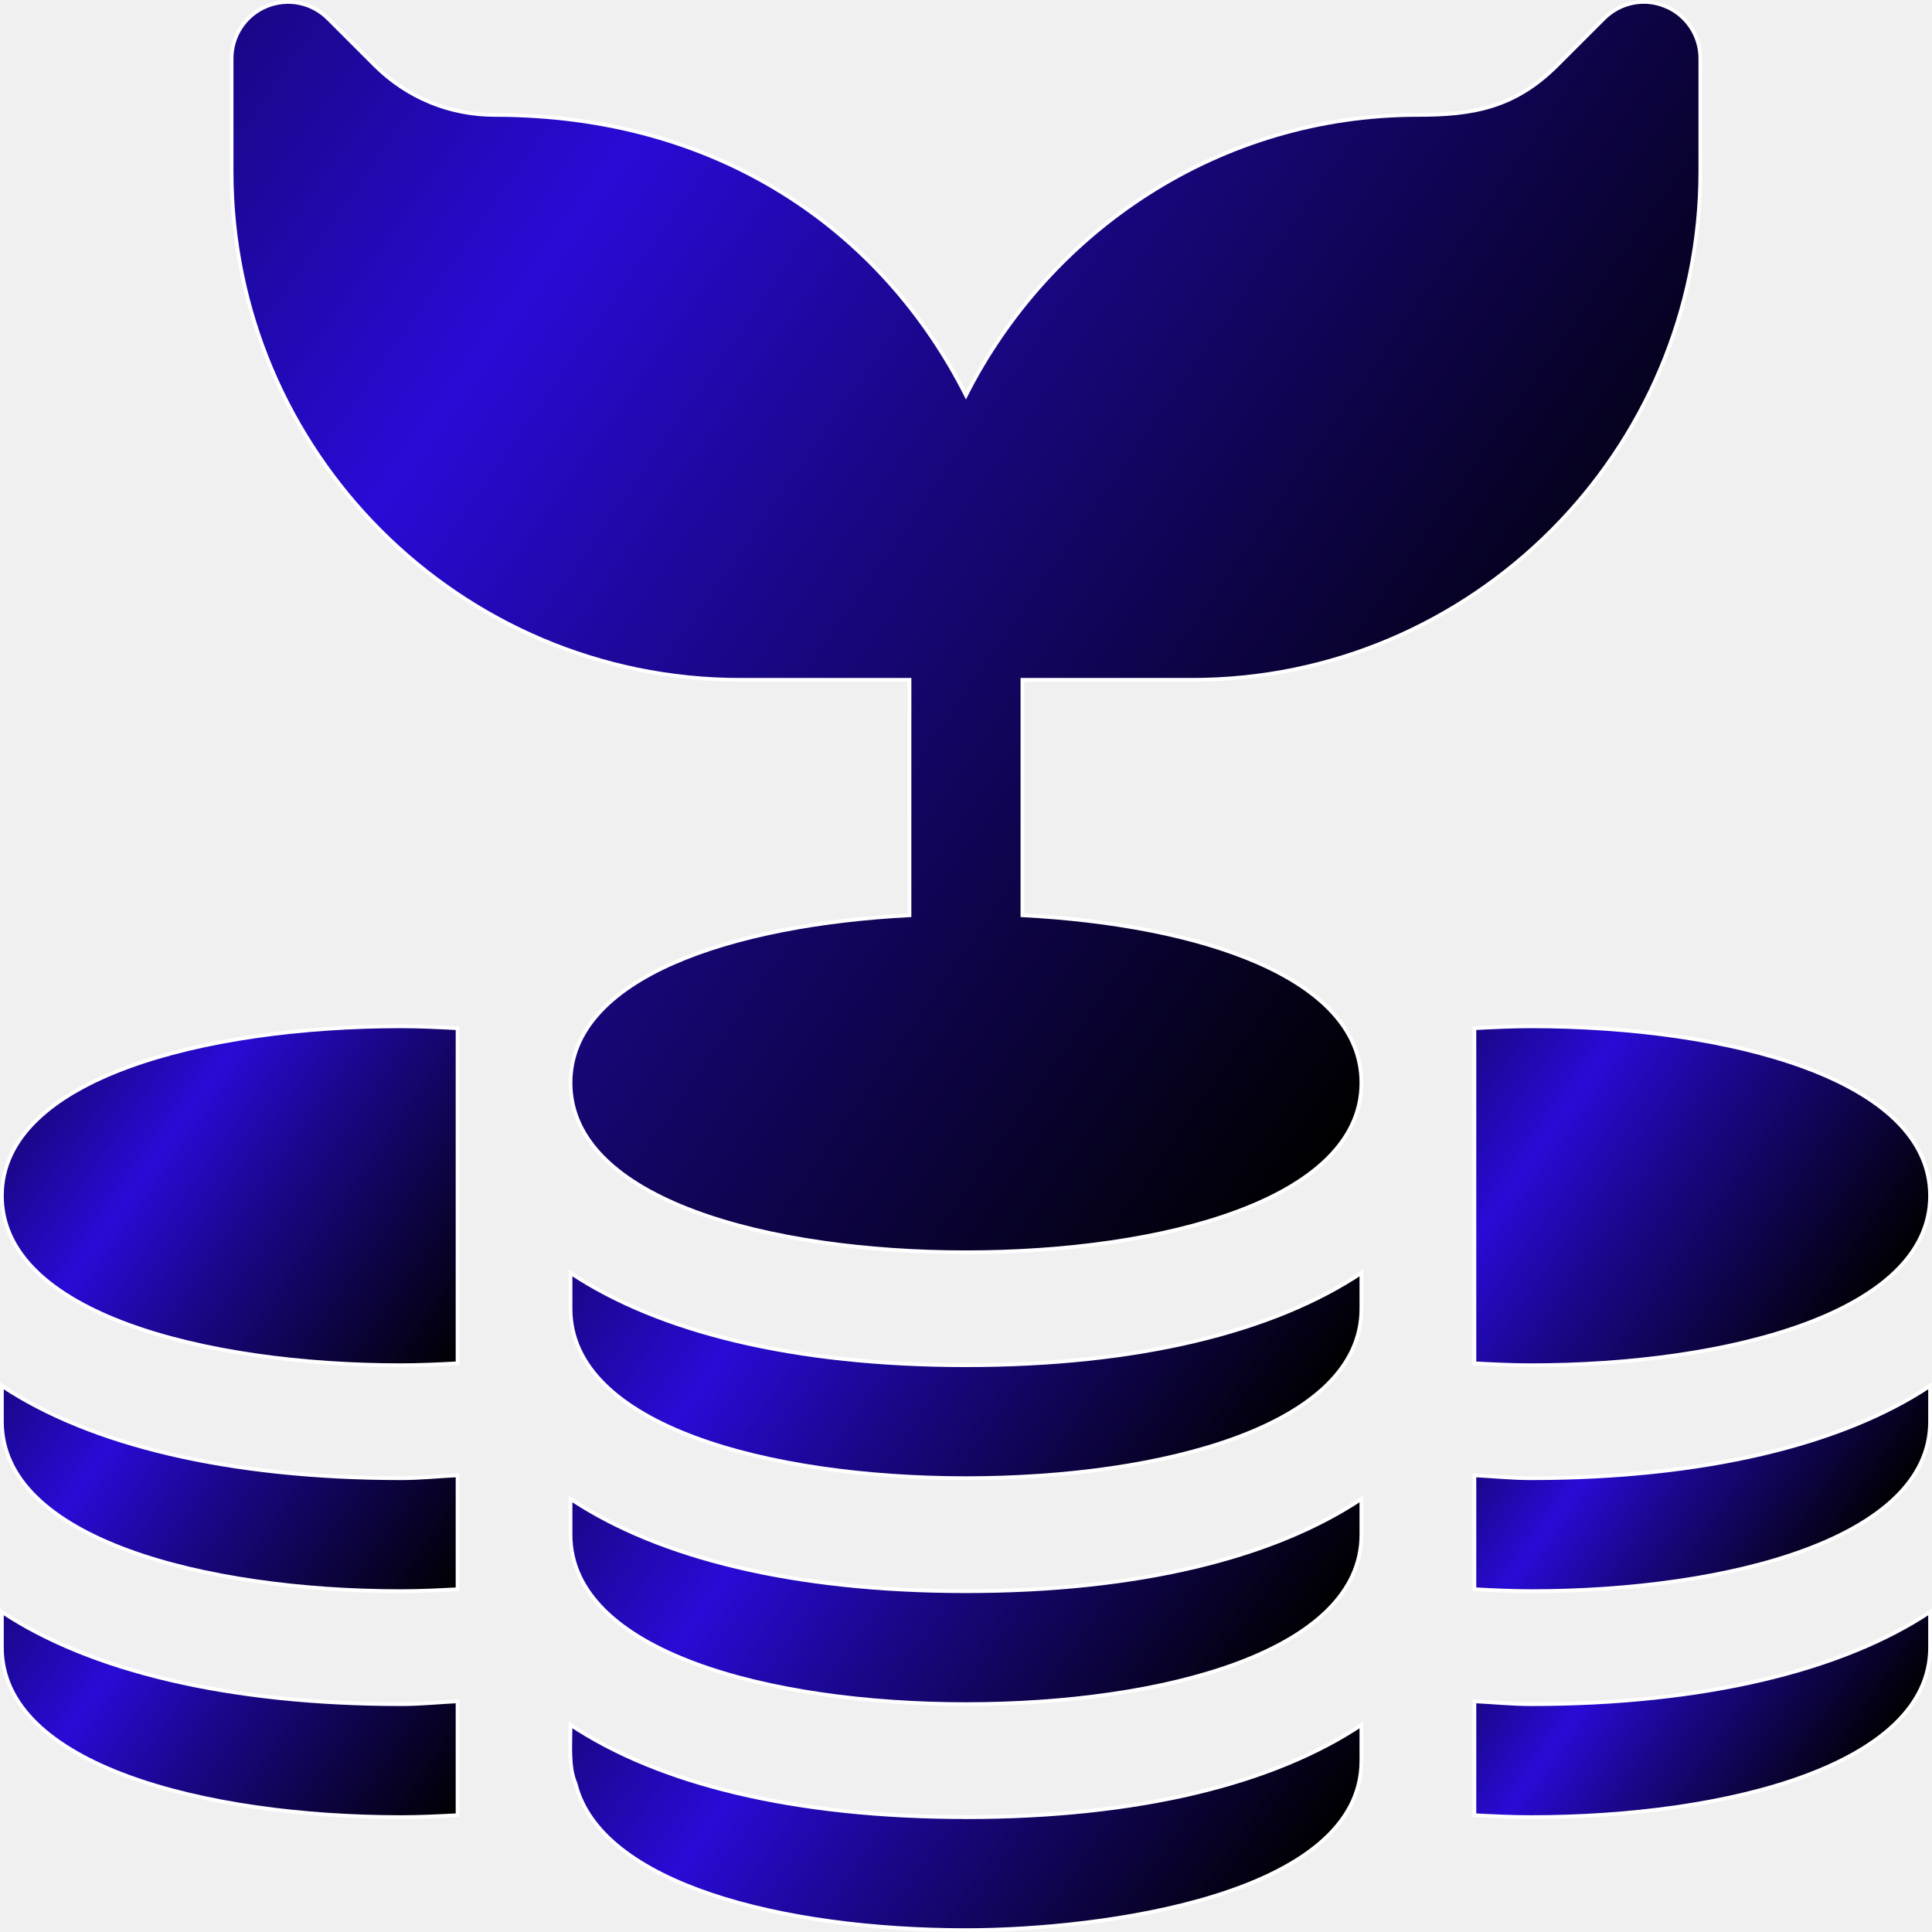
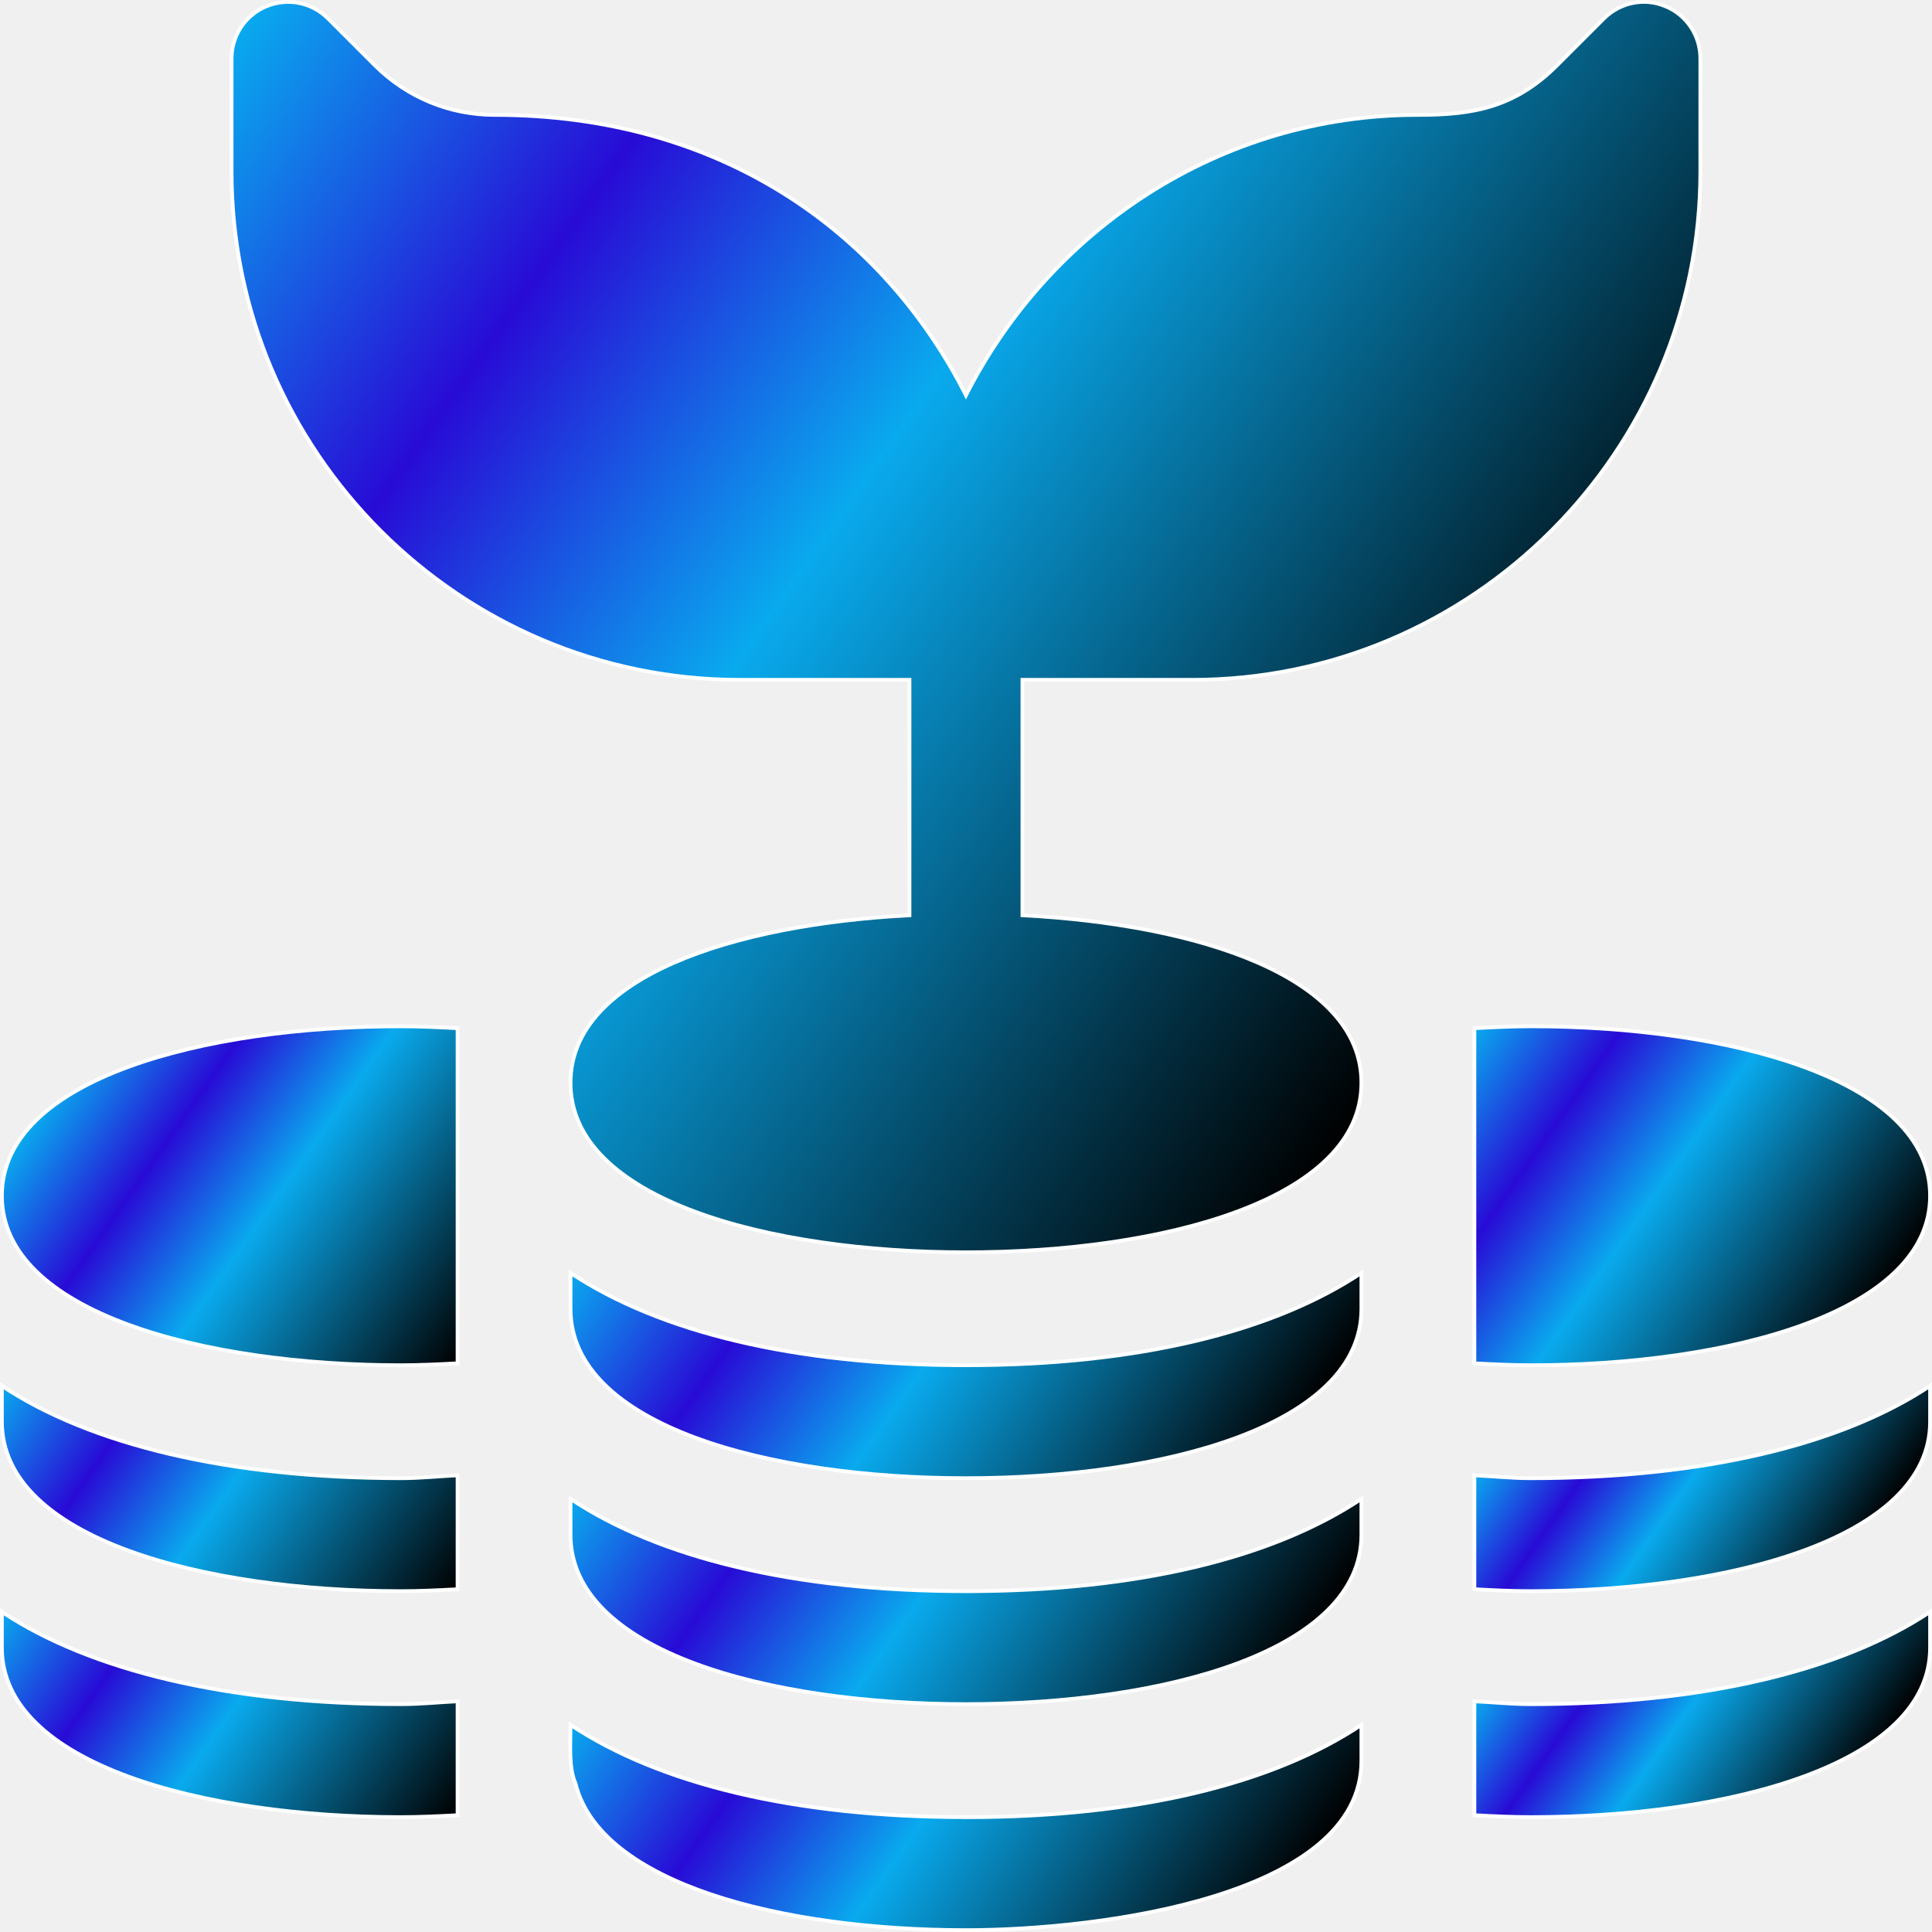
<svg xmlns="http://www.w3.org/2000/svg" xmlns:xlink="http://www.w3.org/1999/xlink" id="Layer_2" data-name="Layer 2" viewBox="0 0 512.99 513">
  <defs>
    <style>
      .cls-1 {
        fill: url(#linear-gradient-8);
      }

      .cls-1, .cls-2, .cls-3, .cls-4, .cls-5, .cls-6, .cls-7, .cls-8, .cls-9, .cls-10 {
        stroke: #fff;
        stroke-miterlimit: 10;
      }

      .cls-2 {
        fill: url(#linear-gradient-4);
      }

      .cls-3 {
        fill: url(#linear-gradient);
      }

      .cls-4 {
        fill: url(#linear-gradient-3);
      }

      .cls-5 {
        fill: url(#linear-gradient-6);
      }

      .cls-6 {
        fill: url(#linear-gradient-7);
      }

      .cls-7 {
        fill: url(#linear-gradient-9);
      }

      .cls-8 {
        fill: url(#linear-gradient-2);
      }

      .cls-9 {
        fill: url(#linear-gradient-5);
      }

      .cls-10 {
        fill: url(#linear-gradient-10);
      }
    </style>
    <linearGradient id="linear-gradient" x1="72.75" y1="-5.28" x2="407.94" y2="229.42" gradientUnits="userSpaceOnUse">
-       <stop offset="0" stop-color="#190787" />
+       <stop offset="0" stop-color="#09AAEE" />
      <stop offset=".25" stop-color="#280bd6" />
-       <stop offset=".5" stop-color="#190787" />
+       <stop offset=".5" stop-color="#09AAEE" />
      <stop offset="1" stop-color="#000" />
    </linearGradient>
    <linearGradient id="linear-gradient-2" x1="180.38" y1="356.73" x2="329.64" y2="461.24" xlink:href="#linear-gradient" />
    <linearGradient id="linear-gradient-3" x1="180.5" y1="416.57" x2="329.76" y2="521.08" xlink:href="#linear-gradient" />
    <linearGradient id="linear-gradient-4" x1="180.38" y1="296.73" x2="329.64" y2="401.25" xlink:href="#linear-gradient" />
    <linearGradient id="linear-gradient-5" x1="23.65" y1="276.3" x2="129.57" y2="350.47" xlink:href="#linear-gradient" />
    <linearGradient id="linear-gradient-6" x1="383.41" y1="284.54" x2="489.33" y2="358.71" xlink:href="#linear-gradient" />
    <linearGradient id="linear-gradient-7" x1="9.21" y1="355.55" x2="115.77" y2="430.17" xlink:href="#linear-gradient" />
    <linearGradient id="linear-gradient-8" x1="9.21" y1="415.55" x2="115.77" y2="490.17" xlink:href="#linear-gradient" />
    <linearGradient id="linear-gradient-9" x1="409.86" y1="365.5" x2="488.19" y2="420.34" xlink:href="#linear-gradient" />
    <linearGradient id="linear-gradient-10" x1="409.86" y1="425.5" x2="488.19" y2="480.34" xlink:href="#linear-gradient" />
  </defs>
  <g id="Capa_1" data-name="Capa 1">
    <g>
      <path class="cls-3" d="m442.23,1.66c-5.6-2.36-12.04-1.04-16.35,3.25l-12.42,12.42c-11.33,11.31-22.47,13.18-36.97,13.18-52.56,0-97.71,30.49-120,74.45-22.24-43.86-65.61-74.45-125.14-74.45-12.03,0-23.32-4.69-31.83-13.18l-12.42-12.42c-4.31-4.29-10.71-5.58-16.35-3.25-5.61,2.31-9.26,7.79-9.26,13.86v30c0,74.44,60.56,135,135,135h45v62.51c-46.88,2.44-90,16.39-90,44.49,0,31.08,52.73,45,105,45s105-13.92,105-45c0-28.1-43.12-42.05-90-44.49v-62.51h45c74.44,0,135-60.56,135-135V15.51c0-6.06-3.65-11.54-9.26-13.86Z" />
      <path class="cls-8" d="m256.49,422.5c-45.85,0-81.64-8.96-105-24.51v9.51c0,31.08,52.73,45,105,45s105-13.92,105-45v-9.51c-23.35,15.55-59.15,24.51-105,24.51Z" />
      <path class="cls-4" d="m256.49,482.5c-45.85,0-81.64-8.96-105-24.51,0,5.01-.56,11.32,1.32,15.57,6.6,26.71,55.05,38.95,103.68,38.95,36.06,0,105-9.14,105-45v-9.51c-23.35,15.55-59.15,24.51-105,24.51Z" />
      <path class="cls-2" d="m256.49,362.5c-45.85,0-81.64-8.96-105-24.51v9.51c0,31.08,52.73,45,105,45s105-13.92,105-45v-9.51c-23.35,15.55-59.15,24.51-105,24.51Z" />
      <path class="cls-9" d="m106.5,272.51c-52.26,0-106,13.92-106,45s53.73,45,106,45c5.02,0,10.02-.25,15-.51v-88.98c-4.98-.26-9.98-.51-15-.51Z" />
      <path class="cls-5" d="m406.49,272.51c-5.02,0-10.02.25-15,.51v88.98c4.98.26,9.98.51,15,.51,52.26,0,106-13.92,106-45s-53.73-45-106-45Z" />
      <path class="cls-6" d="m106.5,392.5c-45.85,0-82.64-8.96-106-24.51v9.51c0,31.08,53.73,45,106,45,5.02,0,10.02-.25,15-.51v-30.25c-5.02.23-9.7.76-15,.76Z" />
      <path class="cls-1" d="m106.5,452.5c-45.85,0-82.64-8.96-106-24.51v9.51c0,31.08,53.73,45,106,45,5.02,0,10.02-.25,15-.51v-30.25c-5.02.24-9.7.76-15,.76Z" />
      <path class="cls-7" d="m406.49,392.5c-5.3,0-9.98-.52-15-.76v30.25c4.98.26,9.98.51,15,.51,52.26,0,106-13.92,106-45v-9.51c-23.36,15.55-60.15,24.51-106,24.51Z" />
      <path class="cls-10" d="m406.49,452.5c-5.3,0-9.98-.52-15-.76v30.25c4.98.26,9.98.51,15,.51,52.26,0,106-13.92,106-45v-9.51c-23.36,15.55-60.15,24.51-106,24.51Z" />
    </g>
  </g>
</svg>
